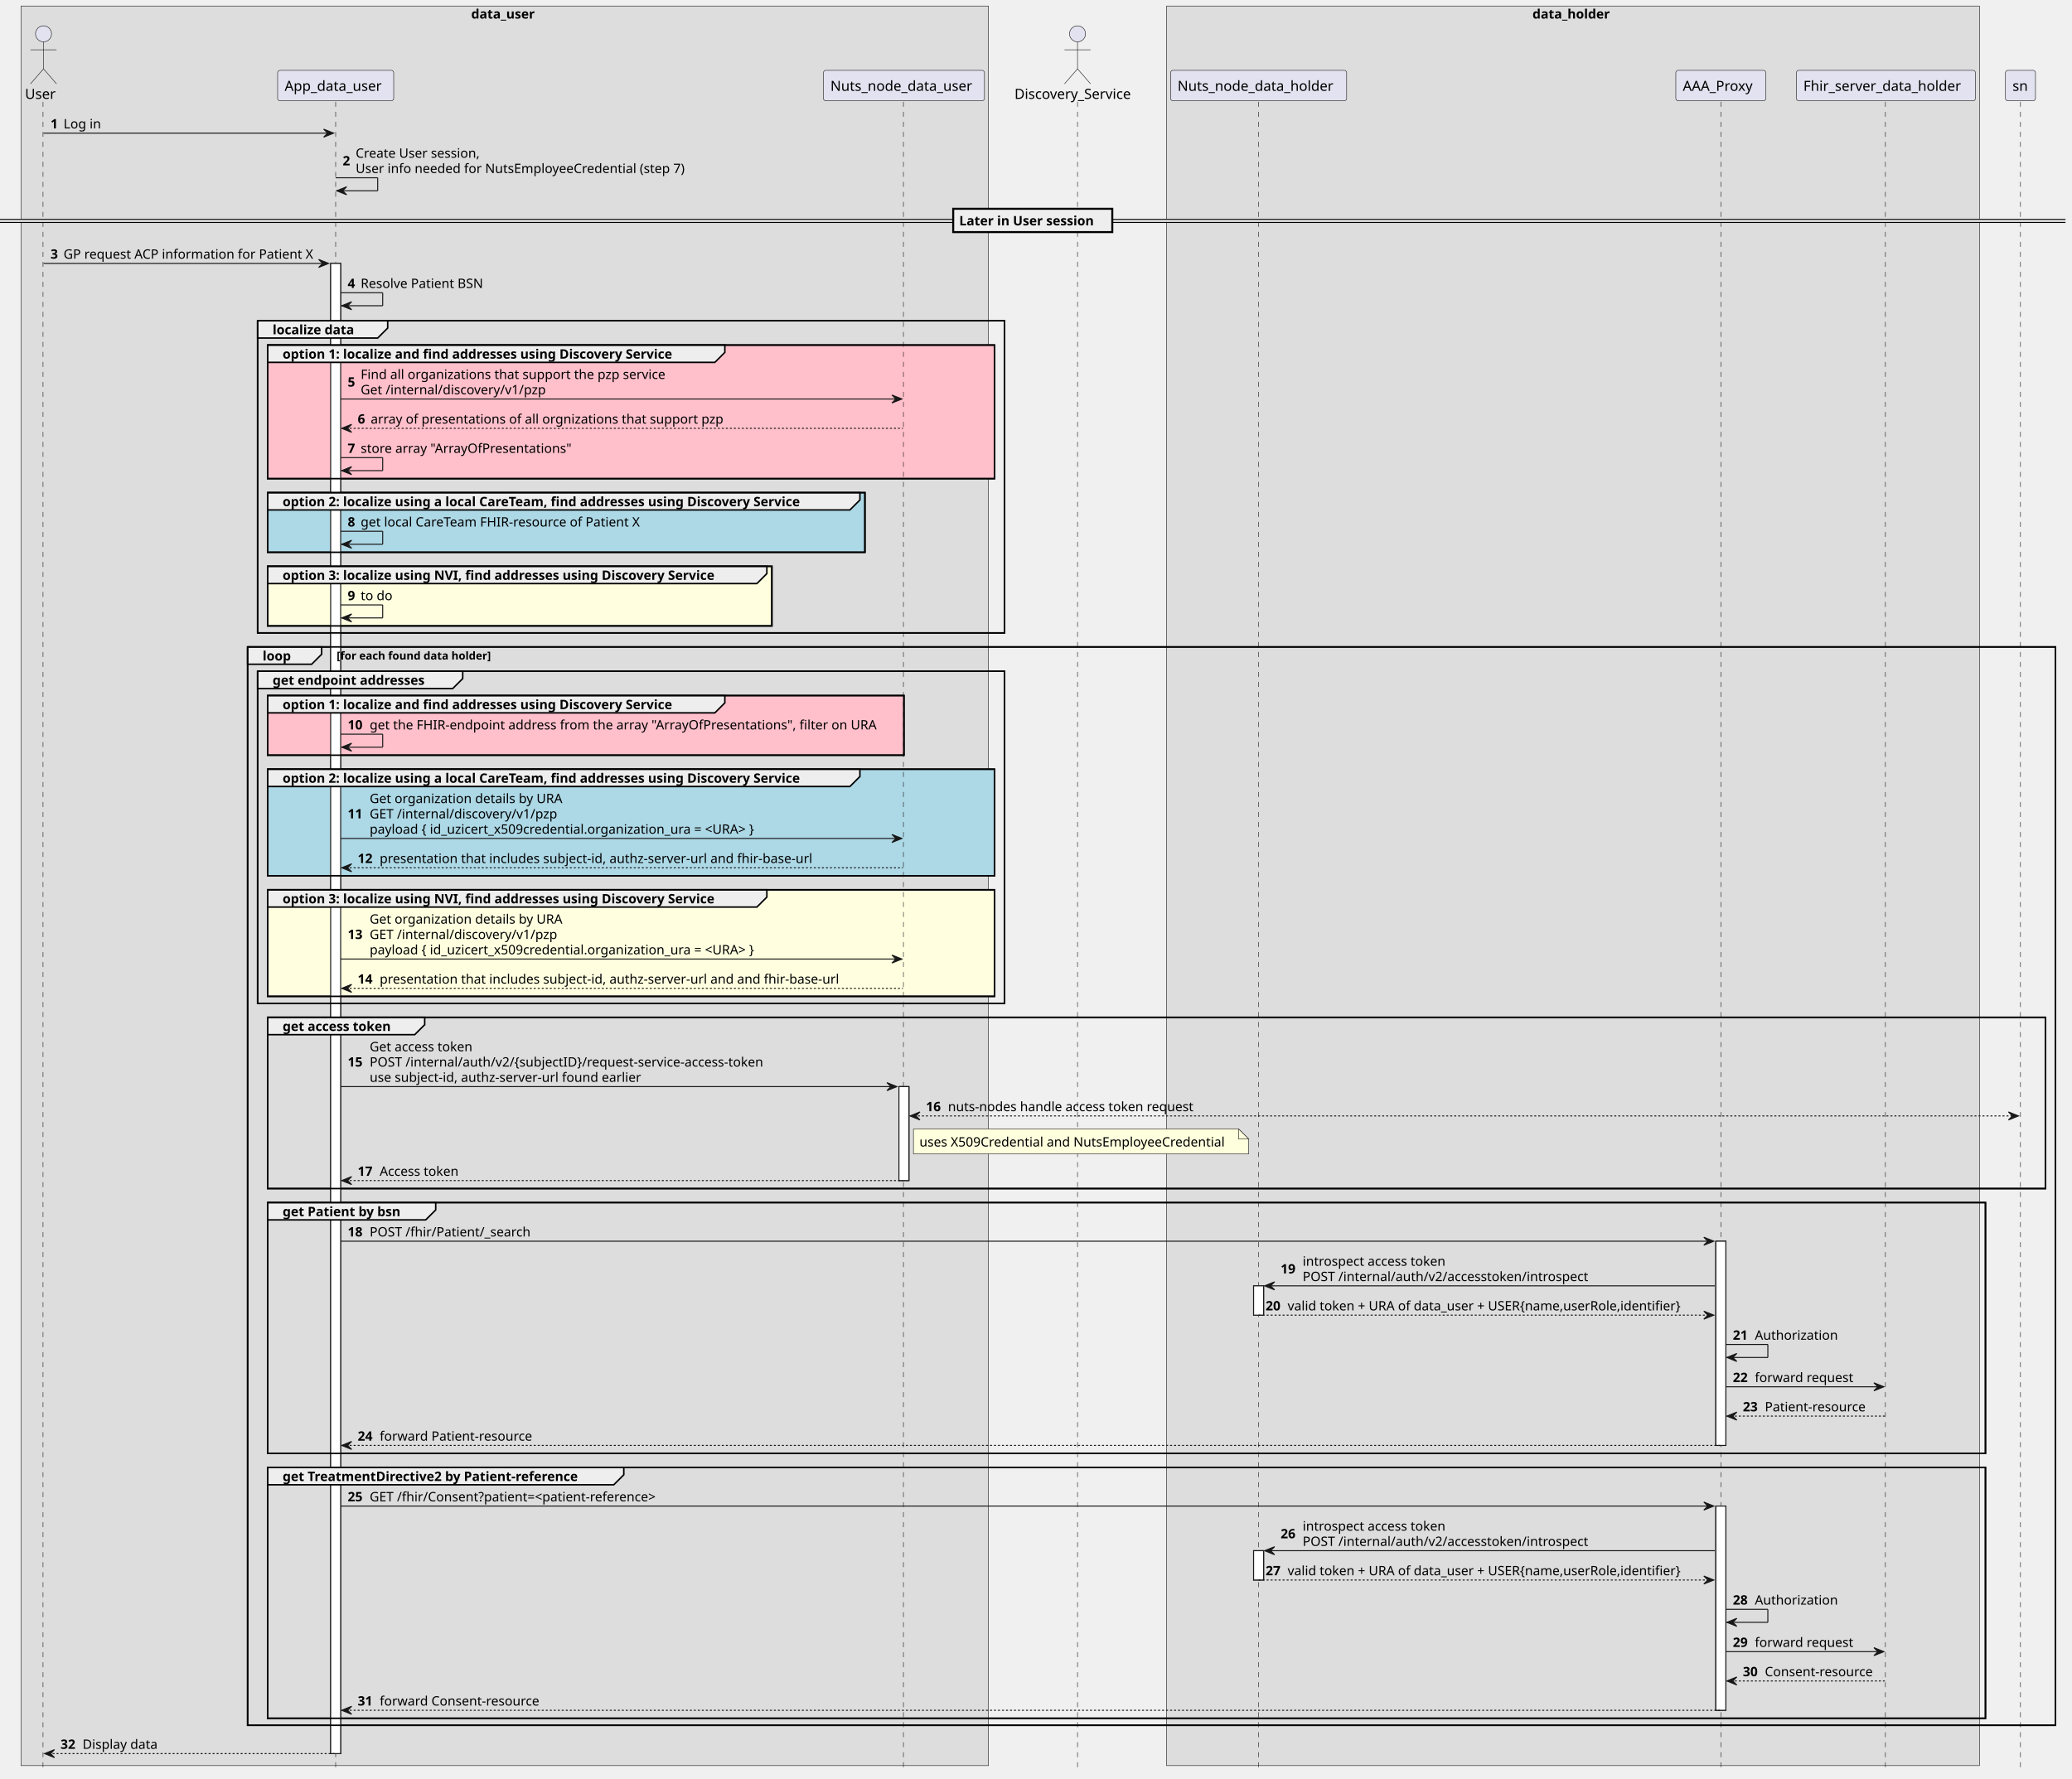
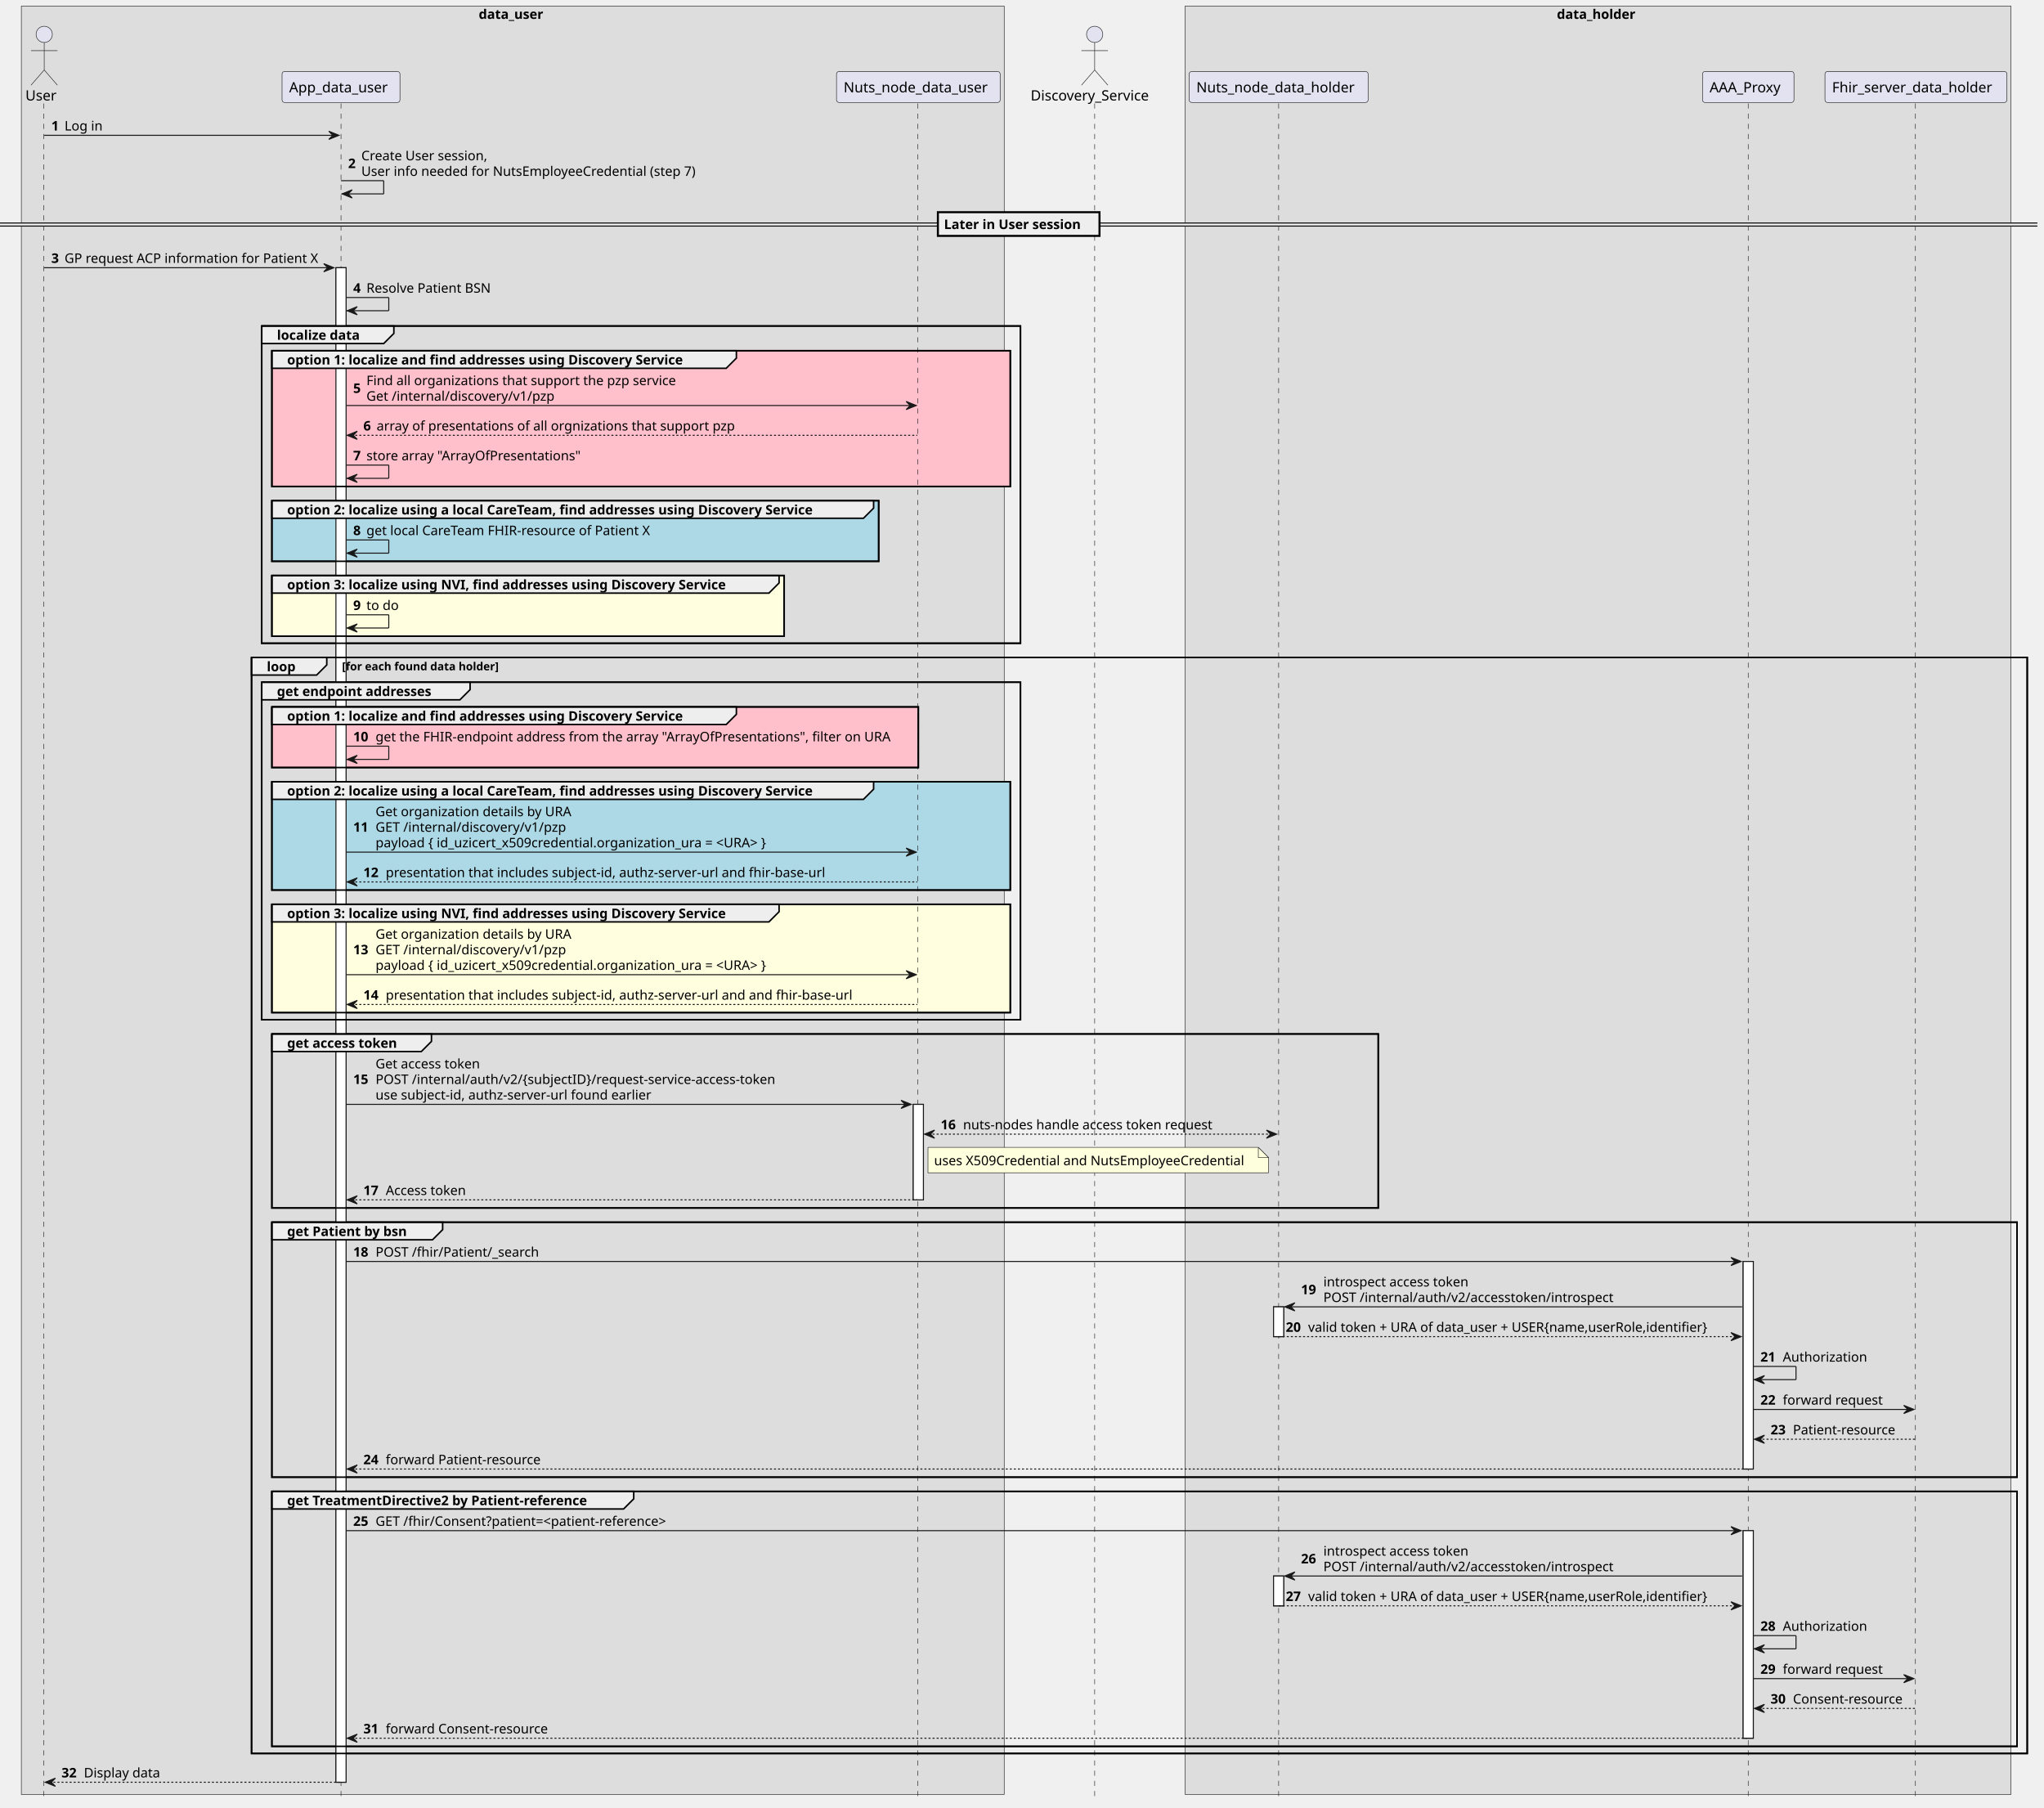
- <svg xmlns="http://www.w3.org/2000/svg" contentStyleType="text/css" height="1778px" preserveAspectRatio="none" style="width:2071px;height:1778px;background:#FFFFFF;" version="1.1" viewBox="0 0 2071 1778" width="2071px" zoomAndPan="magnify">
+ <svg xmlns="http://www.w3.org/2000/svg" contentStyleType="text/css" height="1778px" preserveAspectRatio="none" style="width:2011px;height:1778px;background:#FFFFFF;" version="1.1" viewBox="0 0 2011 1778" width="2011px" zoomAndPan="magnify">
  <defs />
  <g>
    <rect fill="#DDDDDD" height="1759.189" style="stroke:#181818;stroke-width:0.5;" width="967" x="21" y="6" />
    <text fill="#000000" font-family="sans-serif" font-size="13" font-weight="bold" lengthAdjust="spacing" textLength="67" x="471" y="18.568">data_user</text>
    <rect fill="#DDDDDD" height="1759.189" style="stroke:#181818;stroke-width:0.5;" width="812.5" x="1166" y="6" />
    <text fill="#000000" font-family="sans-serif" font-size="13" font-weight="bold" lengthAdjust="spacing" textLength="81" x="1531.75" y="18.568">data_holder</text>
    <rect fill="#FFFFFF" height="1489.838" style="stroke:#181818;stroke-width:1.0;" width="10" x="330.5" y="263.352" />
    <rect fill="#FFFFFF" height="93.932" style="stroke:#181818;stroke-width:1.0;" width="10" x="898.5" y="1086.357" />
    <rect fill="#FFFFFF" height="29.311" style="stroke:#181818;stroke-width:1.0;" width="10" x="1253" y="1285.531" />
    <rect fill="#FFFFFF" height="29.311" style="stroke:#181818;stroke-width:1.0;" width="10" x="1253" y="1550.326" />
    <rect fill="#FFFFFF" height="204.174" style="stroke:#181818;stroke-width:1.0;" width="10" x="1715" y="1240.91" />
    <rect fill="#FFFFFF" height="204.174" style="stroke:#181818;stroke-width:1.0;" width="10" x="1715" y="1505.705" />
    <rect fill="none" height="312.106" style="stroke:#000000;stroke-width:1.5;" width="746.5" x="257.5" y="320.662" />
    <rect fill="#FFC0CB" height="133.553" style="stroke:#000000;stroke-width:1.5;" width="726.5" x="267.5" y="344.973" />
    <rect fill="#ADD8E6" height="59.621" style="stroke:#000000;stroke-width:1.5;" width="597" x="267.5" y="492.525" />
    <rect fill="#FFFFE0" height="59.621" style="stroke:#000000;stroke-width:1.5;" width="504" x="267.5" y="566.146" />
-     <rect fill="none" height="1078.111" style="stroke:#000000;stroke-width:1.5;" width="1807" x="247.5" y="646.768" />
+     <rect fill="none" height="1078.111" style="stroke:#000000;stroke-width:1.5;" width="1747" x="247.5" y="646.768" />
    <rect fill="none" height="332.037" style="stroke:#000000;stroke-width:1.5;" width="746.5" x="257.5" y="671.078" />
    <rect fill="#FFC0CB" height="59.621" style="stroke:#000000;stroke-width:1.5;" width="636" x="267.5" y="695.389" />
    <rect fill="#ADD8E6" height="106.553" style="stroke:#000000;stroke-width:1.5;" width="726.5" x="267.5" y="769.01" />
    <rect fill="#FFFFE0" height="106.553" style="stroke:#000000;stroke-width:1.5;" width="726.5" x="267.5" y="889.562" />
-     <rect fill="none" height="171.174" style="stroke:#000000;stroke-width:1.5;" width="1777" x="267.5" y="1017.115" />
+     <rect fill="none" height="171.174" style="stroke:#000000;stroke-width:1.5;" width="1088.5" x="267.5" y="1017.115" />
    <rect fill="none" height="250.795" style="stroke:#000000;stroke-width:1.5;" width="1717" x="267.5" y="1202.289" />
    <rect fill="none" height="250.795" style="stroke:#000000;stroke-width:1.5;" width="1717" x="267.5" y="1467.084" />
    <line style="stroke:#181818;stroke-width:0.5;stroke-dasharray:5.0,5.0;" x1="43" x2="43" y1="101.799" y2="1771.189" />
    <line style="stroke:#181818;stroke-width:0.5;stroke-dasharray:5.0,5.0;" x1="335.5" x2="335.5" y1="101.799" y2="1771.189" />
    <line style="stroke:#181818;stroke-width:0.5;stroke-dasharray:5.0,5.0;" x1="903" x2="903" y1="101.799" y2="1771.189" />
    <line style="stroke:#181818;stroke-width:0.5;stroke-dasharray:5.0,5.0;" x1="1077" x2="1077" y1="101.799" y2="1771.189" />
    <line style="stroke:#181818;stroke-width:0.5;stroke-dasharray:5.0,5.0;" x1="1258" x2="1258" y1="101.799" y2="1771.189" />
    <line style="stroke:#181818;stroke-width:0.5;stroke-dasharray:5.0,5.0;" x1="1720" x2="1720" y1="101.799" y2="1771.189" />
    <line style="stroke:#181818;stroke-width:0.5;stroke-dasharray:5.0,5.0;" x1="1884.5" x2="1884.5" y1="101.799" y2="1771.189" />
-     <line style="stroke:#181818;stroke-width:0.5;stroke-dasharray:5.0,5.0;" x1="2019.5" x2="2019.5" y1="101.799" y2="1771.189" />
    <text fill="#000000" font-family="sans-serif" font-size="14" lengthAdjust="spacing" textLength="31" x="25" y="98.846">User</text>
    <ellipse cx="43.5" cy="33.81" fill="#E2E2F0" rx="8" ry="8" style="stroke:#181818;stroke-width:0.5;" />
    <path d="M43.5,41.81 L43.5,68.811 M30.5,49.81 L56.5,49.81 M43.5,68.811 L30.5,83.811 M43.5,68.811 L56.5,83.811 " fill="none" style="stroke:#181818;stroke-width:0.5;" />
    <rect fill="#E2E2F0" height="30.488" rx="2.5" ry="2.5" style="stroke:#181818;stroke-width:0.5;" width="116" x="277.5" y="70.311" />
    <text fill="#000000" font-family="sans-serif" font-size="14" lengthAdjust="spacing" textLength="102" x="284.5" y="90.846">App_data_user</text>
    <rect fill="#E2E2F0" height="30.488" rx="2.5" ry="2.5" style="stroke:#181818;stroke-width:0.5;" width="161" x="823" y="70.311" />
    <text fill="#000000" font-family="sans-serif" font-size="14" lengthAdjust="spacing" textLength="147" x="830" y="90.846">Nuts_node_data_user</text>
    <text fill="#000000" font-family="sans-serif" font-size="14" lengthAdjust="spacing" textLength="120" x="1014" y="98.846">Discovery_Service</text>
    <ellipse cx="1077" cy="33.81" fill="#E2E2F0" rx="8" ry="8" style="stroke:#181818;stroke-width:0.5;" />
    <path d="M1077,41.81 L1077,68.811 M1064,49.81 L1090,49.81 M1077,68.811 L1064,83.811 M1077,68.811 L1090,83.811 " fill="none" style="stroke:#181818;stroke-width:0.5;" />
    <rect fill="#E2E2F0" height="30.488" rx="2.5" ry="2.5" style="stroke:#181818;stroke-width:0.5;" width="176" x="1170" y="70.311" />
    <text fill="#000000" font-family="sans-serif" font-size="14" lengthAdjust="spacing" textLength="162" x="1177" y="90.846">Nuts_node_data_holder</text>
    <rect fill="#E2E2F0" height="30.488" rx="2.5" ry="2.5" style="stroke:#181818;stroke-width:0.5;" width="90" x="1675" y="70.311" />
    <text fill="#000000" font-family="sans-serif" font-size="14" lengthAdjust="spacing" textLength="76" x="1682" y="90.846">AAA_Proxy</text>
    <rect fill="#E2E2F0" height="30.488" rx="2.5" ry="2.5" style="stroke:#181818;stroke-width:0.5;" width="179" x="1795.5" y="70.311" />
    <text fill="#000000" font-family="sans-serif" font-size="14" lengthAdjust="spacing" textLength="165" x="1802.5" y="90.846">Fhir_server_data_holder</text>
-     <rect fill="#E2E2F0" height="30.488" rx="2.5" ry="2.5" style="stroke:#181818;stroke-width:0.5;" width="30" x="2004.5" y="70.311" />
-     <text fill="#000000" font-family="sans-serif" font-size="14" lengthAdjust="spacing" textLength="16" x="2011.5" y="90.846">sn</text>
    <rect fill="#FFFFFF" height="1489.838" style="stroke:#181818;stroke-width:1.0;" width="10" x="330.5" y="263.352" />
    <rect fill="#FFFFFF" height="93.932" style="stroke:#181818;stroke-width:1.0;" width="10" x="898.5" y="1086.357" />
    <rect fill="#FFFFFF" height="29.311" style="stroke:#181818;stroke-width:1.0;" width="10" x="1253" y="1285.531" />
    <rect fill="#FFFFFF" height="29.311" style="stroke:#181818;stroke-width:1.0;" width="10" x="1253" y="1550.326" />
    <rect fill="#FFFFFF" height="204.174" style="stroke:#181818;stroke-width:1.0;" width="10" x="1715" y="1240.91" />
    <rect fill="#FFFFFF" height="204.174" style="stroke:#181818;stroke-width:1.0;" width="10" x="1715" y="1505.705" />
    <polygon fill="#181818" points="323.5,129.109,333.5,133.109,323.5,137.109,327.5,133.109" style="stroke:#181818;stroke-width:1.0;" />
    <line style="stroke:#181818;stroke-width:1.0;" x1="43.5" x2="329.5" y1="133.109" y2="133.109" />
    <text fill="#000000" font-family="sans-serif" font-size="13" font-weight="bold" lengthAdjust="spacing" textLength="9" x="50.5" y="128.367">1</text>
    <text fill="#000000" font-family="sans-serif" font-size="13" lengthAdjust="spacing" textLength="39" x="63.5" y="128.367">Log in</text>
    <line style="stroke:#181818;stroke-width:1.0;" x1="335.5" x2="377.5" y1="177.731" y2="177.731" />
    <line style="stroke:#181818;stroke-width:1.0;" x1="377.5" x2="377.5" y1="177.731" y2="190.731" />
    <line style="stroke:#181818;stroke-width:1.0;" x1="336.5" x2="377.5" y1="190.731" y2="190.731" />
    <polygon fill="#181818" points="346.5,186.731,336.5,190.731,346.5,194.731,342.5,190.731" style="stroke:#181818;stroke-width:1.0;" />
    <text fill="#000000" font-family="sans-serif" font-size="13" font-weight="bold" lengthAdjust="spacing" textLength="9" x="342.5" y="165.333">2</text>
    <text fill="#000000" font-family="sans-serif" font-size="13" lengthAdjust="spacing" textLength="128" x="355.5" y="157.678">Create User session,</text>
    <text fill="#000000" font-family="sans-serif" font-size="13" lengthAdjust="spacing" textLength="337" x="355.5" y="172.988">User info needed for NutsEmployeeCredential (step 7)</text>
-     <rect fill="#EEEEEE" height="3" style="stroke:#EEEEEE;stroke-width:1.0;" width="2064.5" x="0" y="219.386" />
-     <line style="stroke:#000000;stroke-width:1.0;" x1="0" x2="2064.5" y1="219.386" y2="219.386" />
-     <line style="stroke:#000000;stroke-width:1.0;" x1="0" x2="2064.5" y1="222.386" y2="222.386" />
-     <rect fill="#EEEEEE" height="23.311" style="stroke:#000000;stroke-width:2.0;" width="159" x="952.75" y="208.731" />
-     <text fill="#000000" font-family="sans-serif" font-size="13" font-weight="bold" lengthAdjust="spacing" textLength="141" x="958.75" y="225.299">Later in User session</text>
+     <rect fill="#EEEEEE" height="3" style="stroke:#EEEEEE;stroke-width:1.0;" width="2004.5" x="0" y="219.386" />
+     <line style="stroke:#000000;stroke-width:1.0;" x1="0" x2="2004.5" y1="219.386" y2="219.386" />
+     <line style="stroke:#000000;stroke-width:1.0;" x1="0" x2="2004.5" y1="222.386" y2="222.386" />
+     <rect fill="#EEEEEE" height="23.311" style="stroke:#000000;stroke-width:2.0;" width="159" x="922.75" y="208.731" />
+     <text fill="#000000" font-family="sans-serif" font-size="13" font-weight="bold" lengthAdjust="spacing" textLength="141" x="928.75" y="225.299">Later in User session</text>
    <polygon fill="#181818" points="318.5,259.352,328.5,263.352,318.5,267.352,322.5,263.352" style="stroke:#181818;stroke-width:1.0;" />
    <line style="stroke:#181818;stroke-width:1.0;" x1="43.5" x2="324.5" y1="263.352" y2="263.352" />
    <text fill="#000000" font-family="sans-serif" font-size="13" font-weight="bold" lengthAdjust="spacing" textLength="9" x="50.5" y="258.609">3</text>
    <text fill="#000000" font-family="sans-serif" font-size="13" lengthAdjust="spacing" textLength="255" x="63.5" y="258.609">GP request ACP information for Patient X</text>
    <line style="stroke:#181818;stroke-width:1.0;" x1="340.5" x2="382.5" y1="292.662" y2="292.662" />
    <line style="stroke:#181818;stroke-width:1.0;" x1="382.5" x2="382.5" y1="292.662" y2="305.662" />
    <line style="stroke:#181818;stroke-width:1.0;" x1="341.5" x2="382.5" y1="305.662" y2="305.662" />
    <polygon fill="#181818" points="351.5,301.662,341.5,305.662,351.5,309.662,347.5,305.662" style="stroke:#181818;stroke-width:1.0;" />
    <text fill="#000000" font-family="sans-serif" font-size="13" font-weight="bold" lengthAdjust="spacing" textLength="9" x="347.5" y="287.92">4</text>
    <text fill="#000000" font-family="sans-serif" font-size="13" lengthAdjust="spacing" textLength="123" x="360.5" y="287.92">Resolve Patient BSN</text>
    <path d="M257.5,320.662 L387.5,320.662 L387.5,327.973 L377.5,337.973 L257.5,337.973 L257.5,320.662 " fill="#EEEEEE" style="stroke:#000000;stroke-width:1.5;" />
    <rect fill="none" height="312.106" style="stroke:#000000;stroke-width:1.5;" width="746.5" x="257.5" y="320.662" />
    <text fill="#000000" font-family="sans-serif" font-size="13" font-weight="bold" lengthAdjust="spacing" textLength="85" x="272.5" y="334.231">localize data</text>
    <path d="M267.5,344.973 L724.5,344.973 L724.5,352.283 L714.5,362.283 L267.5,362.283 L267.5,344.973 " fill="#EEEEEE" style="stroke:#000000;stroke-width:1.5;" />
    <rect fill="none" height="133.553" style="stroke:#000000;stroke-width:1.5;" width="726.5" x="267.5" y="344.973" />
    <text fill="#000000" font-family="sans-serif" font-size="13" font-weight="bold" lengthAdjust="spacing" textLength="412" x="282.5" y="358.541">option 1: localize and find addresses using Discovery Service</text>
    <polygon fill="#181818" points="891.5,394.904,901.5,398.904,891.5,402.904,895.5,398.904" style="stroke:#181818;stroke-width:1.0;" />
    <line style="stroke:#181818;stroke-width:1.0;" x1="340.5" x2="897.5" y1="398.904" y2="398.904" />
    <text fill="#000000" font-family="sans-serif" font-size="13" font-weight="bold" lengthAdjust="spacing" textLength="9" x="347.5" y="386.507">5</text>
    <text fill="#000000" font-family="sans-serif" font-size="13" lengthAdjust="spacing" textLength="317" x="360.5" y="378.852">Find all organizations that support the pzp service</text>
    <text fill="#000000" font-family="sans-serif" font-size="13" lengthAdjust="spacing" textLength="199" x="360.5" y="394.162">Get /internal/discovery/v1/pzp</text>
    <polygon fill="#181818" points="351.5,424.215,341.5,428.215,351.5,432.215,347.5,428.215" style="stroke:#181818;stroke-width:1.0;" />
    <line style="stroke:#181818;stroke-width:1.0;stroke-dasharray:2.0,2.0;" x1="345.5" x2="902.5" y1="428.215" y2="428.215" />
    <text fill="#000000" font-family="sans-serif" font-size="13" font-weight="bold" lengthAdjust="spacing" textLength="9" x="357.5" y="423.473">6</text>
    <text fill="#000000" font-family="sans-serif" font-size="13" lengthAdjust="spacing" textLength="366" x="370.5" y="423.473">array of presentations of all orgnizations that support pzp</text>
    <line style="stroke:#181818;stroke-width:1.0;" x1="340.5" x2="382.5" y1="457.525" y2="457.525" />
    <line style="stroke:#181818;stroke-width:1.0;" x1="382.5" x2="382.5" y1="457.525" y2="470.525" />
    <line style="stroke:#181818;stroke-width:1.0;" x1="341.5" x2="382.5" y1="470.525" y2="470.525" />
    <polygon fill="#181818" points="351.5,466.525,341.5,470.525,351.5,474.525,347.5,470.525" style="stroke:#181818;stroke-width:1.0;" />
    <text fill="#000000" font-family="sans-serif" font-size="13" font-weight="bold" lengthAdjust="spacing" textLength="9" x="347.5" y="452.783">7</text>
    <text fill="#000000" font-family="sans-serif" font-size="13" lengthAdjust="spacing" textLength="214" x="360.5" y="452.783">store array "ArrayOfPresentations"</text>
    <path d="M267.5,492.525 L859.5,492.525 L859.5,499.836 L849.5,509.836 L267.5,509.836 L267.5,492.525 " fill="#EEEEEE" style="stroke:#000000;stroke-width:1.5;" />
    <rect fill="none" height="59.621" style="stroke:#000000;stroke-width:1.5;" width="597" x="267.5" y="492.525" />
    <text fill="#000000" font-family="sans-serif" font-size="13" font-weight="bold" lengthAdjust="spacing" textLength="547" x="282.5" y="506.094">option 2: localize using a local CareTeam, find addresses using Discovery Service</text>
    <line style="stroke:#181818;stroke-width:1.0;" x1="340.5" x2="382.5" y1="531.146" y2="531.146" />
    <line style="stroke:#181818;stroke-width:1.0;" x1="382.5" x2="382.5" y1="531.146" y2="544.146" />
    <line style="stroke:#181818;stroke-width:1.0;" x1="341.5" x2="382.5" y1="544.146" y2="544.146" />
    <polygon fill="#181818" points="351.5,540.146,341.5,544.146,351.5,548.146,347.5,544.146" style="stroke:#181818;stroke-width:1.0;" />
    <text fill="#000000" font-family="sans-serif" font-size="13" font-weight="bold" lengthAdjust="spacing" textLength="9" x="347.5" y="526.404">8</text>
    <text fill="#000000" font-family="sans-serif" font-size="13" lengthAdjust="spacing" textLength="291" x="360.5" y="526.404">get local CareTeam FHIR-resource of Patient X</text>
    <path d="M267.5,566.146 L766.5,566.146 L766.5,573.457 L756.5,583.457 L267.5,583.457 L267.5,566.146 " fill="#EEEEEE" style="stroke:#000000;stroke-width:1.5;" />
    <rect fill="none" height="59.621" style="stroke:#000000;stroke-width:1.5;" width="504" x="267.5" y="566.146" />
    <text fill="#000000" font-family="sans-serif" font-size="13" font-weight="bold" lengthAdjust="spacing" textLength="454" x="282.5" y="579.715">option 3: localize using NVI, find addresses using Discovery Service</text>
    <line style="stroke:#181818;stroke-width:1.0;" x1="340.5" x2="382.5" y1="604.768" y2="604.768" />
    <line style="stroke:#181818;stroke-width:1.0;" x1="382.5" x2="382.5" y1="604.768" y2="617.768" />
    <line style="stroke:#181818;stroke-width:1.0;" x1="341.5" x2="382.5" y1="617.768" y2="617.768" />
    <polygon fill="#181818" points="351.5,613.768,341.5,617.768,351.5,621.768,347.5,617.768" style="stroke:#181818;stroke-width:1.0;" />
    <text fill="#000000" font-family="sans-serif" font-size="13" font-weight="bold" lengthAdjust="spacing" textLength="9" x="347.5" y="600.025">9</text>
    <text fill="#000000" font-family="sans-serif" font-size="13" lengthAdjust="spacing" textLength="33" x="360.5" y="600.025">to do</text>
    <path d="M247.5,646.768 L321.5,646.768 L321.5,654.078 L311.5,664.078 L247.5,664.078 L247.5,646.768 " fill="#EEEEEE" style="stroke:#000000;stroke-width:1.5;" />
-     <rect fill="none" height="1078.111" style="stroke:#000000;stroke-width:1.5;" width="1807" x="247.5" y="646.768" />
+     <rect fill="none" height="1078.111" style="stroke:#000000;stroke-width:1.5;" width="1747" x="247.5" y="646.768" />
    <text fill="#000000" font-family="sans-serif" font-size="13" font-weight="bold" lengthAdjust="spacing" textLength="29" x="262.5" y="660.336">loop</text>
    <text fill="#000000" font-family="sans-serif" font-size="11" font-weight="bold" lengthAdjust="spacing" textLength="158" x="336.5" y="659.402">[for each found data holder]</text>
    <path d="M257.5,671.078 L462.5,671.078 L462.5,678.389 L452.5,688.389 L257.5,688.389 L257.5,671.078 " fill="#EEEEEE" style="stroke:#000000;stroke-width:1.5;" />
    <rect fill="none" height="332.037" style="stroke:#000000;stroke-width:1.5;" width="746.5" x="257.5" y="671.078" />
    <text fill="#000000" font-family="sans-serif" font-size="13" font-weight="bold" lengthAdjust="spacing" textLength="160" x="272.5" y="684.646">get endpoint addresses</text>
    <path d="M267.5,695.389 L724.5,695.389 L724.5,702.699 L714.5,712.699 L267.5,712.699 L267.5,695.389 " fill="#EEEEEE" style="stroke:#000000;stroke-width:1.5;" />
    <rect fill="none" height="59.621" style="stroke:#000000;stroke-width:1.5;" width="636" x="267.5" y="695.389" />
    <text fill="#000000" font-family="sans-serif" font-size="13" font-weight="bold" lengthAdjust="spacing" textLength="412" x="282.5" y="708.957">option 1: localize and find addresses using Discovery Service</text>
    <line style="stroke:#181818;stroke-width:1.0;" x1="340.5" x2="382.5" y1="734.01" y2="734.01" />
    <line style="stroke:#181818;stroke-width:1.0;" x1="382.5" x2="382.5" y1="734.01" y2="747.01" />
    <line style="stroke:#181818;stroke-width:1.0;" x1="341.5" x2="382.5" y1="747.01" y2="747.01" />
    <polygon fill="#181818" points="351.5,743.01,341.5,747.01,351.5,751.01,347.5,747.01" style="stroke:#181818;stroke-width:1.0;" />
    <text fill="#000000" font-family="sans-serif" font-size="13" font-weight="bold" lengthAdjust="spacing" textLength="18" x="347.5" y="729.268">10</text>
    <text fill="#000000" font-family="sans-serif" font-size="13" lengthAdjust="spacing" textLength="522" x="369.5" y="729.268">get the FHIR-endpoint address from the array "ArrayOfPresentations", filter on URA</text>
    <path d="M267.5,769.01 L859.5,769.01 L859.5,776.32 L849.5,786.32 L267.5,786.32 L267.5,769.01 " fill="#EEEEEE" style="stroke:#000000;stroke-width:1.5;" />
    <rect fill="none" height="106.553" style="stroke:#000000;stroke-width:1.5;" width="726.5" x="267.5" y="769.01" />
    <text fill="#000000" font-family="sans-serif" font-size="13" font-weight="bold" lengthAdjust="spacing" textLength="547" x="282.5" y="782.578">option 2: localize using a local CareTeam, find addresses using Discovery Service</text>
    <polygon fill="#181818" points="891.5,834.252,901.5,838.252,891.5,842.252,895.5,838.252" style="stroke:#181818;stroke-width:1.0;" />
    <line style="stroke:#181818;stroke-width:1.0;" x1="340.5" x2="897.5" y1="838.252" y2="838.252" />
    <text fill="#000000" font-family="sans-serif" font-size="13" font-weight="bold" lengthAdjust="spacing" textLength="18" x="347.5" y="818.199">11</text>
    <text fill="#000000" font-family="sans-serif" font-size="13" lengthAdjust="spacing" textLength="199" x="369.5" y="802.889">Get organization details by URA</text>
    <text fill="#000000" font-family="sans-serif" font-size="13" lengthAdjust="spacing" textLength="202" x="369.5" y="818.199">GET /internal/discovery/v1/pzp</text>
    <text fill="#000000" font-family="sans-serif" font-size="13" lengthAdjust="spacing" textLength="406" x="369.5" y="833.51">payload { id_uzicert_x509credential.organization_ura = &lt;URA&gt; }</text>
    <polygon fill="#181818" points="351.5,863.562,341.5,867.562,351.5,871.562,347.5,867.562" style="stroke:#181818;stroke-width:1.0;" />
    <line style="stroke:#181818;stroke-width:1.0;stroke-dasharray:2.0,2.0;" x1="345.5" x2="902.5" y1="867.562" y2="867.562" />
    <text fill="#000000" font-family="sans-serif" font-size="13" font-weight="bold" lengthAdjust="spacing" textLength="18" x="357.5" y="862.82">12</text>
    <text fill="#000000" font-family="sans-serif" font-size="13" lengthAdjust="spacing" textLength="464" x="379.5" y="862.82">presentation that includes subject-id, authz-server-url and fhir-base-url</text>
    <path d="M267.5,889.562 L766.5,889.562 L766.5,896.873 L756.5,906.873 L267.5,906.873 L267.5,889.562 " fill="#EEEEEE" style="stroke:#000000;stroke-width:1.5;" />
    <rect fill="none" height="106.553" style="stroke:#000000;stroke-width:1.5;" width="726.5" x="267.5" y="889.562" />
    <text fill="#000000" font-family="sans-serif" font-size="13" font-weight="bold" lengthAdjust="spacing" textLength="454" x="282.5" y="903.131">option 3: localize using NVI, find addresses using Discovery Service</text>
    <polygon fill="#181818" points="891.5,954.805,901.5,958.805,891.5,962.805,895.5,958.805" style="stroke:#181818;stroke-width:1.0;" />
    <line style="stroke:#181818;stroke-width:1.0;" x1="340.5" x2="897.5" y1="958.805" y2="958.805" />
    <text fill="#000000" font-family="sans-serif" font-size="13" font-weight="bold" lengthAdjust="spacing" textLength="18" x="347.5" y="938.752">13</text>
    <text fill="#000000" font-family="sans-serif" font-size="13" lengthAdjust="spacing" textLength="199" x="369.5" y="923.441">Get organization details by URA</text>
    <text fill="#000000" font-family="sans-serif" font-size="13" lengthAdjust="spacing" textLength="202" x="369.5" y="938.752">GET /internal/discovery/v1/pzp</text>
    <text fill="#000000" font-family="sans-serif" font-size="13" lengthAdjust="spacing" textLength="406" x="369.5" y="954.062">payload { id_uzicert_x509credential.organization_ura = &lt;URA&gt; }</text>
    <polygon fill="#181818" points="351.5,984.115,341.5,988.115,351.5,992.115,347.5,988.115" style="stroke:#181818;stroke-width:1.0;" />
    <line style="stroke:#181818;stroke-width:1.0;stroke-dasharray:2.0,2.0;" x1="345.5" x2="902.5" y1="988.115" y2="988.115" />
    <text fill="#000000" font-family="sans-serif" font-size="13" font-weight="bold" lengthAdjust="spacing" textLength="18" x="357.5" y="983.373">14</text>
    <text fill="#000000" font-family="sans-serif" font-size="13" lengthAdjust="spacing" textLength="491" x="379.5" y="983.373">presentation that includes subject-id, authz-server-url and and fhir-base-url</text>
    <path d="M267.5,1017.115 L424.5,1017.115 L424.5,1024.426 L414.5,1034.426 L267.5,1034.426 L267.5,1017.115 " fill="#EEEEEE" style="stroke:#000000;stroke-width:1.5;" />
-     <rect fill="none" height="171.174" style="stroke:#000000;stroke-width:1.5;" width="1777" x="267.5" y="1017.115" />
+     <rect fill="none" height="171.174" style="stroke:#000000;stroke-width:1.5;" width="1088.5" x="267.5" y="1017.115" />
    <text fill="#000000" font-family="sans-serif" font-size="13" font-weight="bold" lengthAdjust="spacing" textLength="112" x="282.5" y="1030.684">get access token</text>
    <polygon fill="#181818" points="886.5,1082.357,896.5,1086.357,886.5,1090.357,890.5,1086.357" style="stroke:#181818;stroke-width:1.0;" />
    <line style="stroke:#181818;stroke-width:1.0;" x1="340.5" x2="892.5" y1="1086.357" y2="1086.357" />
    <text fill="#000000" font-family="sans-serif" font-size="13" font-weight="bold" lengthAdjust="spacing" textLength="18" x="347.5" y="1066.305">15</text>
    <text fill="#000000" font-family="sans-serif" font-size="13" lengthAdjust="spacing" textLength="107" x="369.5" y="1050.994">Get access token</text>
    <text fill="#000000" font-family="sans-serif" font-size="13" lengthAdjust="spacing" textLength="423" x="369.5" y="1066.305">POST /internal/auth/v2/{subjectID}/request-service-access-token</text>
    <text fill="#000000" font-family="sans-serif" font-size="13" lengthAdjust="spacing" textLength="290" x="369.5" y="1081.615">use subject-id, authz-server-url found earlier</text>
    <polygon fill="#181818" points="919.5,1111.668,909.5,1115.668,919.5,1119.668,915.5,1115.668" style="stroke:#181818;stroke-width:1.0;" />
-     <polygon fill="#181818" points="2007.5,1111.668,2017.5,1115.668,2007.5,1119.668,2011.5,1115.668" style="stroke:#181818;stroke-width:1.0;" />
-     <line style="stroke:#181818;stroke-width:1.0;stroke-dasharray:2.0,2.0;" x1="913.5" x2="2013.5" y1="1115.668" y2="1115.668" />
+     <polygon fill="#181818" points="1246,1111.668,1256,1115.668,1246,1119.668,1250,1115.668" style="stroke:#181818;stroke-width:1.0;" />
+     <line style="stroke:#181818;stroke-width:1.0;stroke-dasharray:2.0,2.0;" x1="913.5" x2="1252" y1="1115.668" y2="1115.668" />
    <text fill="#000000" font-family="sans-serif" font-size="13" font-weight="bold" lengthAdjust="spacing" textLength="18" x="925.5" y="1110.926">16</text>
    <text fill="#000000" font-family="sans-serif" font-size="13" lengthAdjust="spacing" textLength="257" x="947.5" y="1110.926">nuts-nodes handle access token request</text>
    <path d="M913,1128.668 L913,1153.668 L1248,1153.668 L1248,1138.668 L1238,1128.668 L913,1128.668 " fill="#FEFFDD" style="stroke:#181818;stroke-width:0.5;" />
    <path d="M1238,1128.668 L1238,1138.668 L1248,1138.668 L1238,1128.668 " fill="#FEFFDD" style="stroke:#181818;stroke-width:0.5;" />
    <text fill="#000000" font-family="sans-serif" font-size="13" lengthAdjust="spacing" textLength="314" x="919" y="1146.236">uses X509Credential and NutsEmployeeCredential</text>
    <polygon fill="#181818" points="351.5,1176.289,341.5,1180.289,351.5,1184.289,347.5,1180.289" style="stroke:#181818;stroke-width:1.0;" />
    <line style="stroke:#181818;stroke-width:1.0;stroke-dasharray:2.0,2.0;" x1="345.5" x2="902.5" y1="1180.289" y2="1180.289" />
    <text fill="#000000" font-family="sans-serif" font-size="13" font-weight="bold" lengthAdjust="spacing" textLength="18" x="357.5" y="1175.547">17</text>
    <text fill="#000000" font-family="sans-serif" font-size="13" lengthAdjust="spacing" textLength="84" x="379.5" y="1175.547">Access token</text>
    <path d="M267.5,1202.289 L435.5,1202.289 L435.5,1209.6 L425.5,1219.6 L267.5,1219.6 L267.5,1202.289 " fill="#EEEEEE" style="stroke:#000000;stroke-width:1.5;" />
    <rect fill="none" height="250.795" style="stroke:#000000;stroke-width:1.5;" width="1717" x="267.5" y="1202.289" />
    <text fill="#000000" font-family="sans-serif" font-size="13" font-weight="bold" lengthAdjust="spacing" textLength="123" x="282.5" y="1215.857">get Patient by bsn</text>
    <polygon fill="#181818" points="1703,1236.91,1713,1240.91,1703,1244.91,1707,1240.91" style="stroke:#181818;stroke-width:1.0;" />
    <line style="stroke:#181818;stroke-width:1.0;" x1="340.5" x2="1709" y1="1240.91" y2="1240.91" />
    <text fill="#000000" font-family="sans-serif" font-size="13" font-weight="bold" lengthAdjust="spacing" textLength="18" x="347.5" y="1236.168">18</text>
    <text fill="#000000" font-family="sans-serif" font-size="13" lengthAdjust="spacing" textLength="170" x="369.5" y="1236.168">POST /fhir/Patient/_search</text>
    <polygon fill="#181818" points="1274,1281.531,1264,1285.531,1274,1289.531,1270,1285.531" style="stroke:#181818;stroke-width:1.0;" />
    <line style="stroke:#181818;stroke-width:1.0;" x1="1268" x2="1714" y1="1285.531" y2="1285.531" />
    <text fill="#000000" font-family="sans-serif" font-size="13" font-weight="bold" lengthAdjust="spacing" textLength="18" x="1280" y="1273.134">19</text>
    <text fill="#000000" font-family="sans-serif" font-size="13" lengthAdjust="spacing" textLength="150" x="1302" y="1265.478">introspect access token</text>
    <text fill="#000000" font-family="sans-serif" font-size="13" lengthAdjust="spacing" textLength="304" x="1302" y="1280.789">POST /internal/auth/v2/accesstoken/introspect</text>
    <polygon fill="#181818" points="1703,1310.842,1713,1314.842,1703,1318.842,1707,1314.842" style="stroke:#181818;stroke-width:1.0;" />
    <line style="stroke:#181818;stroke-width:1.0;stroke-dasharray:2.0,2.0;" x1="1258" x2="1709" y1="1314.842" y2="1314.842" />
    <text fill="#000000" font-family="sans-serif" font-size="13" font-weight="bold" lengthAdjust="spacing" textLength="18" x="1265" y="1310.1">20</text>
    <text fill="#000000" font-family="sans-serif" font-size="13" lengthAdjust="spacing" textLength="406" x="1287" y="1310.1">valid token + URA of data_user + USER{name,userRole,identifier}</text>
    <line style="stroke:#181818;stroke-width:1.0;" x1="1725" x2="1767" y1="1344.152" y2="1344.152" />
    <line style="stroke:#181818;stroke-width:1.0;" x1="1767" x2="1767" y1="1344.152" y2="1357.152" />
    <line style="stroke:#181818;stroke-width:1.0;" x1="1726" x2="1767" y1="1357.152" y2="1357.152" />
    <polygon fill="#181818" points="1736,1353.152,1726,1357.152,1736,1361.152,1732,1357.152" style="stroke:#181818;stroke-width:1.0;" />
    <text fill="#000000" font-family="sans-serif" font-size="13" font-weight="bold" lengthAdjust="spacing" textLength="18" x="1732" y="1339.41">21</text>
    <text fill="#000000" font-family="sans-serif" font-size="13" lengthAdjust="spacing" textLength="86" x="1754" y="1339.41">Authorization</text>
    <polygon fill="#181818" points="1873,1382.463,1883,1386.463,1873,1390.463,1877,1386.463" style="stroke:#181818;stroke-width:1.0;" />
    <line style="stroke:#181818;stroke-width:1.0;" x1="1725" x2="1879" y1="1386.463" y2="1386.463" />
    <text fill="#000000" font-family="sans-serif" font-size="13" font-weight="bold" lengthAdjust="spacing" textLength="18" x="1732" y="1381.721">22</text>
    <text fill="#000000" font-family="sans-serif" font-size="13" lengthAdjust="spacing" textLength="99" x="1754" y="1381.721">forward request</text>
    <polygon fill="#181818" points="1736,1411.773,1726,1415.773,1736,1419.773,1732,1415.773" style="stroke:#181818;stroke-width:1.0;" />
    <line style="stroke:#181818;stroke-width:1.0;stroke-dasharray:2.0,2.0;" x1="1730" x2="1884" y1="1415.773" y2="1415.773" />
    <text fill="#000000" font-family="sans-serif" font-size="13" font-weight="bold" lengthAdjust="spacing" textLength="18" x="1742" y="1411.031">23</text>
    <text fill="#000000" font-family="sans-serif" font-size="13" lengthAdjust="spacing" textLength="105" x="1764" y="1411.031">Patient-resource</text>
    <polygon fill="#181818" points="351.5,1441.084,341.5,1445.084,351.5,1449.084,347.5,1445.084" style="stroke:#181818;stroke-width:1.0;" />
    <line style="stroke:#181818;stroke-width:1.0;stroke-dasharray:2.0,2.0;" x1="345.5" x2="1719" y1="1445.084" y2="1445.084" />
    <text fill="#000000" font-family="sans-serif" font-size="13" font-weight="bold" lengthAdjust="spacing" textLength="18" x="357.5" y="1440.342">24</text>
    <text fill="#000000" font-family="sans-serif" font-size="13" lengthAdjust="spacing" textLength="157" x="379.5" y="1440.342">forward Patient-resource</text>
    <path d="M267.5,1467.084 L623.5,1467.084 L623.5,1474.395 L613.5,1484.395 L267.5,1484.395 L267.5,1467.084 " fill="#EEEEEE" style="stroke:#000000;stroke-width:1.5;" />
    <rect fill="none" height="250.795" style="stroke:#000000;stroke-width:1.5;" width="1717" x="267.5" y="1467.084" />
    <text fill="#000000" font-family="sans-serif" font-size="13" font-weight="bold" lengthAdjust="spacing" textLength="311" x="282.5" y="1480.652">get TreatmentDirective2 by Patient-reference</text>
    <polygon fill="#181818" points="1703,1501.705,1713,1505.705,1703,1509.705,1707,1505.705" style="stroke:#181818;stroke-width:1.0;" />
    <line style="stroke:#181818;stroke-width:1.0;" x1="340.5" x2="1709" y1="1505.705" y2="1505.705" />
    <text fill="#000000" font-family="sans-serif" font-size="13" font-weight="bold" lengthAdjust="spacing" textLength="18" x="347.5" y="1500.963">25</text>
    <text fill="#000000" font-family="sans-serif" font-size="13" lengthAdjust="spacing" textLength="305" x="369.5" y="1500.963">GET /fhir/Consent?patient=&lt;patient-reference&gt;</text>
    <polygon fill="#181818" points="1274,1546.326,1264,1550.326,1274,1554.326,1270,1550.326" style="stroke:#181818;stroke-width:1.0;" />
    <line style="stroke:#181818;stroke-width:1.0;" x1="1268" x2="1714" y1="1550.326" y2="1550.326" />
    <text fill="#000000" font-family="sans-serif" font-size="13" font-weight="bold" lengthAdjust="spacing" textLength="18" x="1280" y="1537.929">26</text>
    <text fill="#000000" font-family="sans-serif" font-size="13" lengthAdjust="spacing" textLength="150" x="1302" y="1530.273">introspect access token</text>
    <text fill="#000000" font-family="sans-serif" font-size="13" lengthAdjust="spacing" textLength="304" x="1302" y="1545.584">POST /internal/auth/v2/accesstoken/introspect</text>
    <polygon fill="#181818" points="1703,1575.637,1713,1579.637,1703,1583.637,1707,1579.637" style="stroke:#181818;stroke-width:1.0;" />
    <line style="stroke:#181818;stroke-width:1.0;stroke-dasharray:2.0,2.0;" x1="1258" x2="1709" y1="1579.637" y2="1579.637" />
    <text fill="#000000" font-family="sans-serif" font-size="13" font-weight="bold" lengthAdjust="spacing" textLength="18" x="1265" y="1574.895">27</text>
    <text fill="#000000" font-family="sans-serif" font-size="13" lengthAdjust="spacing" textLength="406" x="1287" y="1574.895">valid token + URA of data_user + USER{name,userRole,identifier}</text>
    <line style="stroke:#181818;stroke-width:1.0;" x1="1725" x2="1767" y1="1608.947" y2="1608.947" />
    <line style="stroke:#181818;stroke-width:1.0;" x1="1767" x2="1767" y1="1608.947" y2="1621.947" />
    <line style="stroke:#181818;stroke-width:1.0;" x1="1726" x2="1767" y1="1621.947" y2="1621.947" />
    <polygon fill="#181818" points="1736,1617.947,1726,1621.947,1736,1625.947,1732,1621.947" style="stroke:#181818;stroke-width:1.0;" />
    <text fill="#000000" font-family="sans-serif" font-size="13" font-weight="bold" lengthAdjust="spacing" textLength="18" x="1732" y="1604.205">28</text>
    <text fill="#000000" font-family="sans-serif" font-size="13" lengthAdjust="spacing" textLength="86" x="1754" y="1604.205">Authorization</text>
    <polygon fill="#181818" points="1873,1647.258,1883,1651.258,1873,1655.258,1877,1651.258" style="stroke:#181818;stroke-width:1.0;" />
    <line style="stroke:#181818;stroke-width:1.0;" x1="1725" x2="1879" y1="1651.258" y2="1651.258" />
    <text fill="#000000" font-family="sans-serif" font-size="13" font-weight="bold" lengthAdjust="spacing" textLength="18" x="1732" y="1646.516">29</text>
    <text fill="#000000" font-family="sans-serif" font-size="13" lengthAdjust="spacing" textLength="99" x="1754" y="1646.516">forward request</text>
    <polygon fill="#181818" points="1736,1676.568,1726,1680.568,1736,1684.568,1732,1680.568" style="stroke:#181818;stroke-width:1.0;" />
    <line style="stroke:#181818;stroke-width:1.0;stroke-dasharray:2.0,2.0;" x1="1730" x2="1884" y1="1680.568" y2="1680.568" />
    <text fill="#000000" font-family="sans-serif" font-size="13" font-weight="bold" lengthAdjust="spacing" textLength="18" x="1742" y="1675.826">30</text>
    <text fill="#000000" font-family="sans-serif" font-size="13" lengthAdjust="spacing" textLength="114" x="1764" y="1675.826">Consent-resource</text>
    <polygon fill="#181818" points="351.5,1705.879,341.5,1709.879,351.5,1713.879,347.5,1709.879" style="stroke:#181818;stroke-width:1.0;" />
    <line style="stroke:#181818;stroke-width:1.0;stroke-dasharray:2.0,2.0;" x1="345.5" x2="1719" y1="1709.879" y2="1709.879" />
    <text fill="#000000" font-family="sans-serif" font-size="13" font-weight="bold" lengthAdjust="spacing" textLength="18" x="357.5" y="1705.137">31</text>
    <text fill="#000000" font-family="sans-serif" font-size="13" lengthAdjust="spacing" textLength="166" x="379.5" y="1705.137">forward Consent-resource</text>
    <polygon fill="#181818" points="54.5,1749.189,44.5,1753.189,54.5,1757.189,50.5,1753.189" style="stroke:#181818;stroke-width:1.0;" />
    <line style="stroke:#181818;stroke-width:1.0;stroke-dasharray:2.0,2.0;" x1="48.5" x2="334.5" y1="1753.189" y2="1753.189" />
    <text fill="#000000" font-family="sans-serif" font-size="13" font-weight="bold" lengthAdjust="spacing" textLength="18" x="60.5" y="1748.447">32</text>
    <text fill="#000000" font-family="sans-serif" font-size="13" lengthAdjust="spacing" textLength="78" x="82.5" y="1748.447">Display data</text>
  </g>
</svg>
